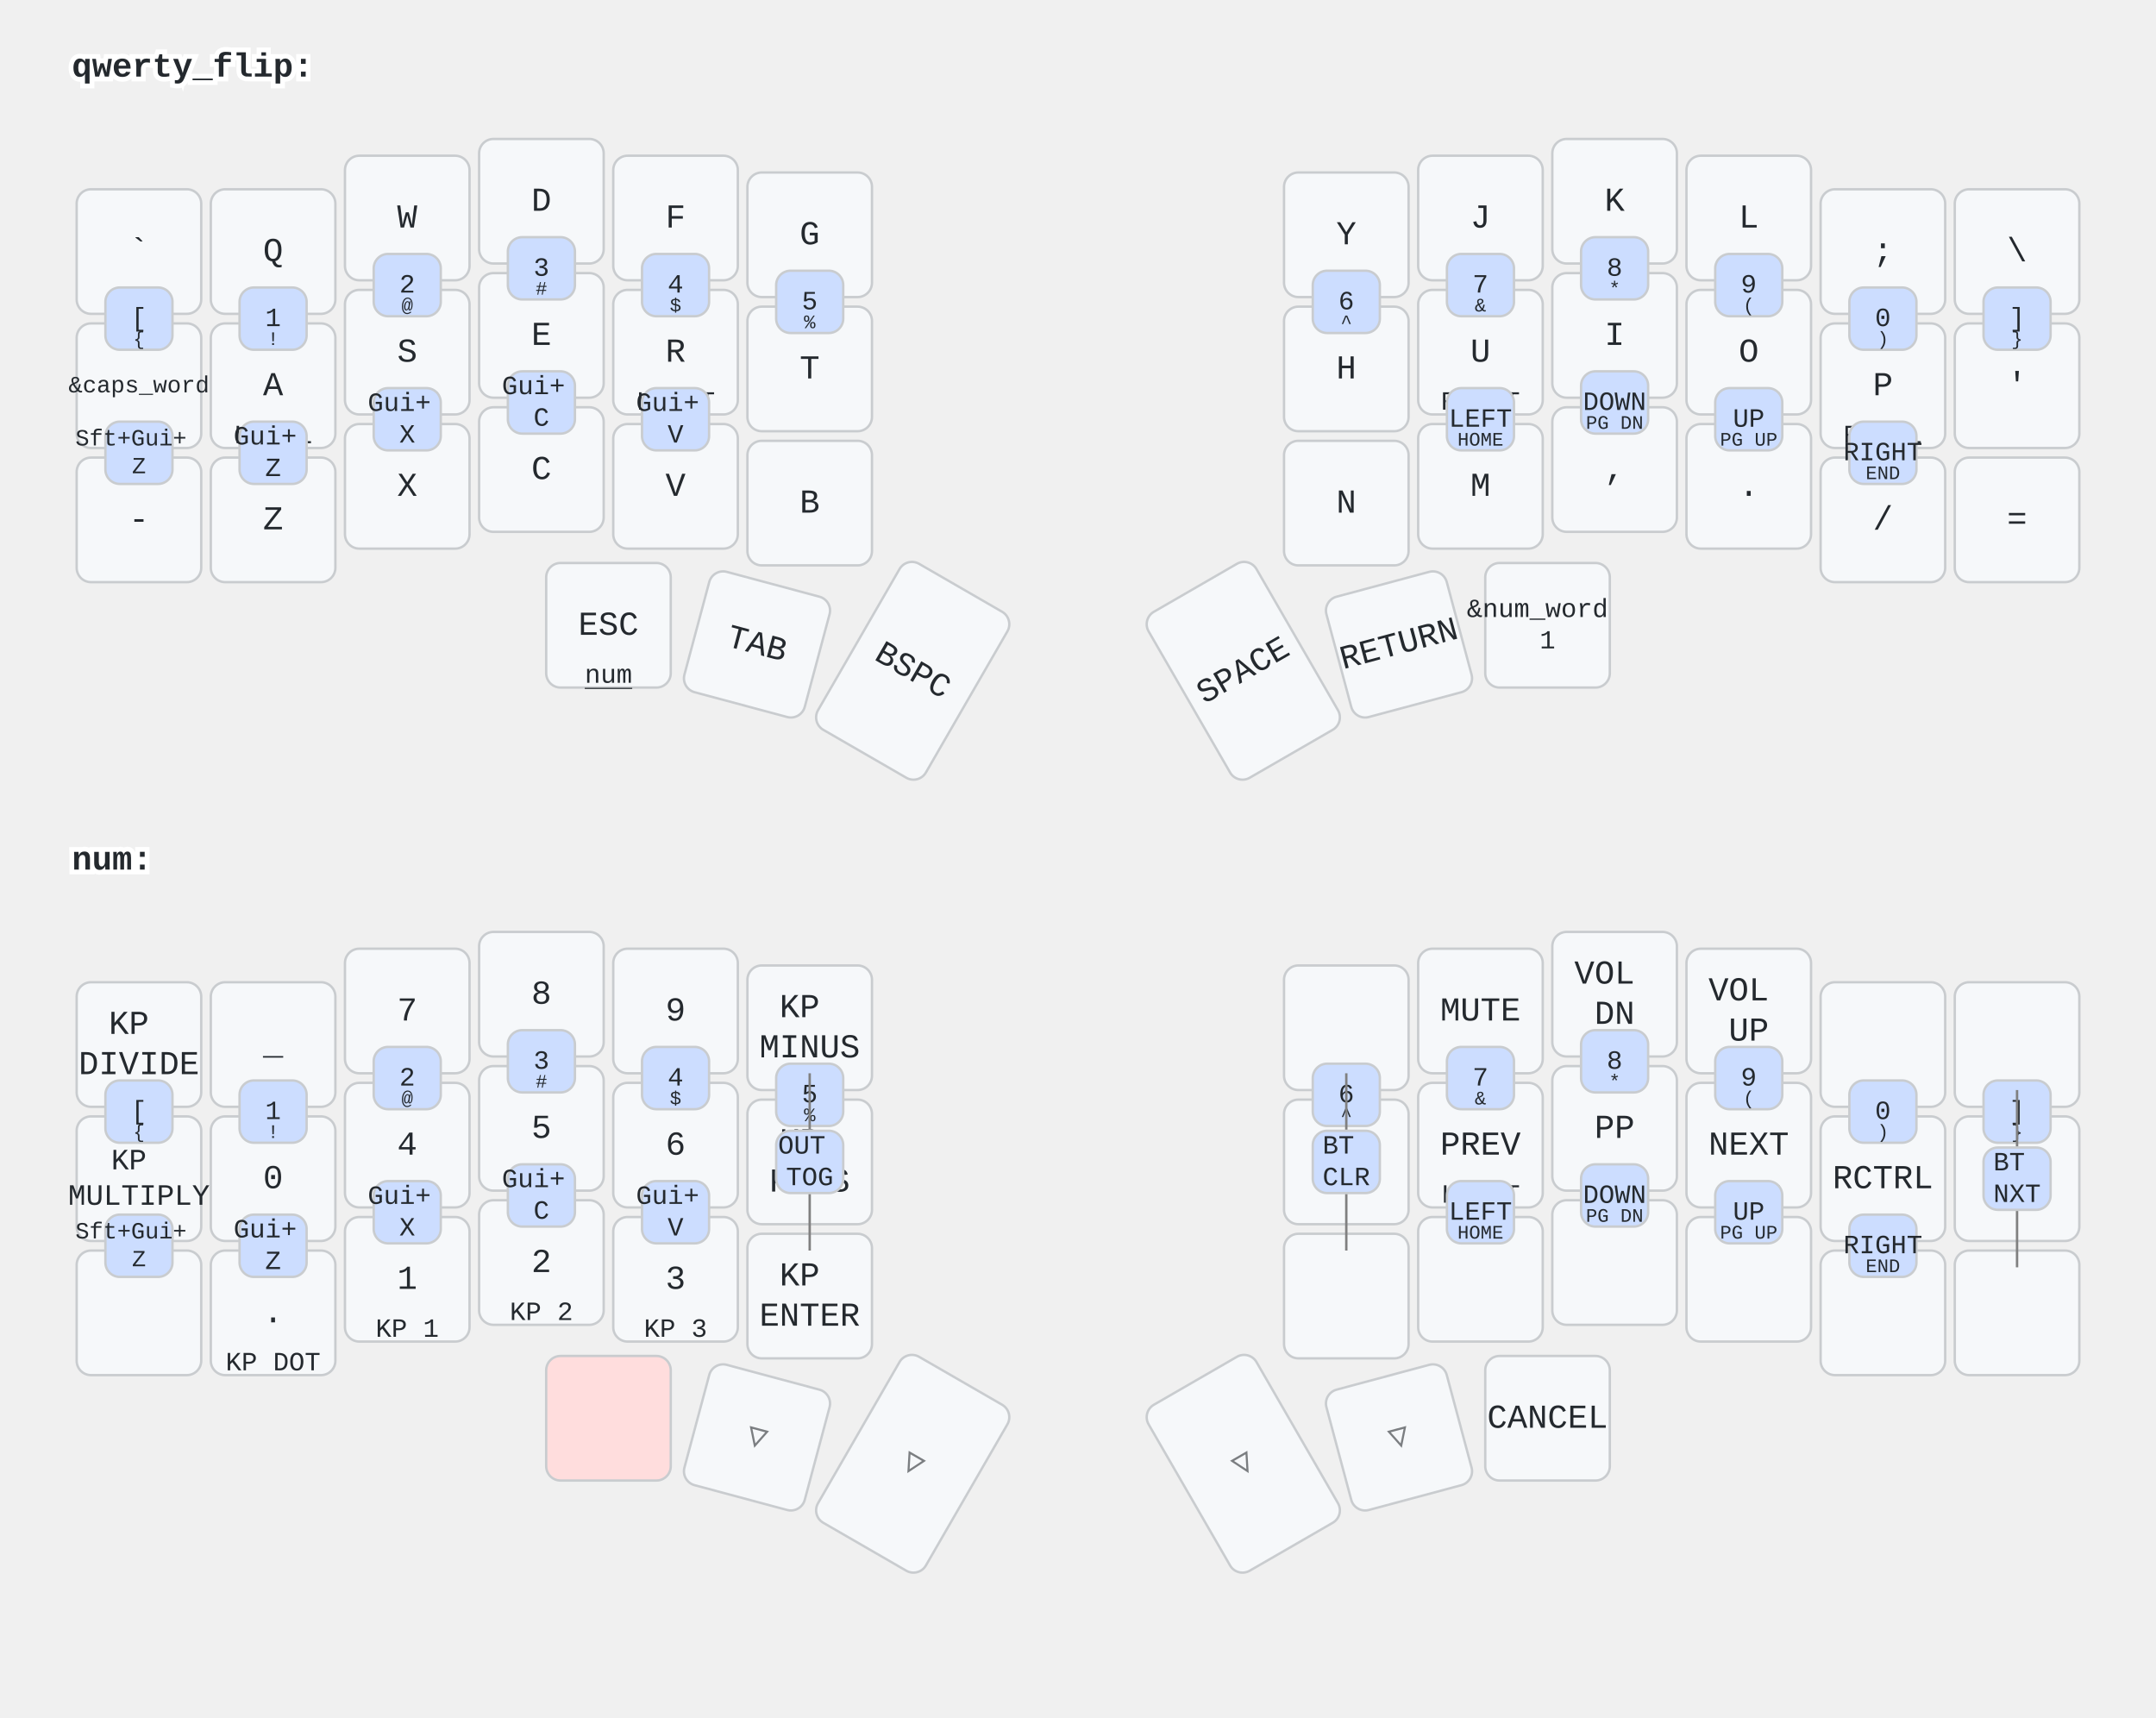
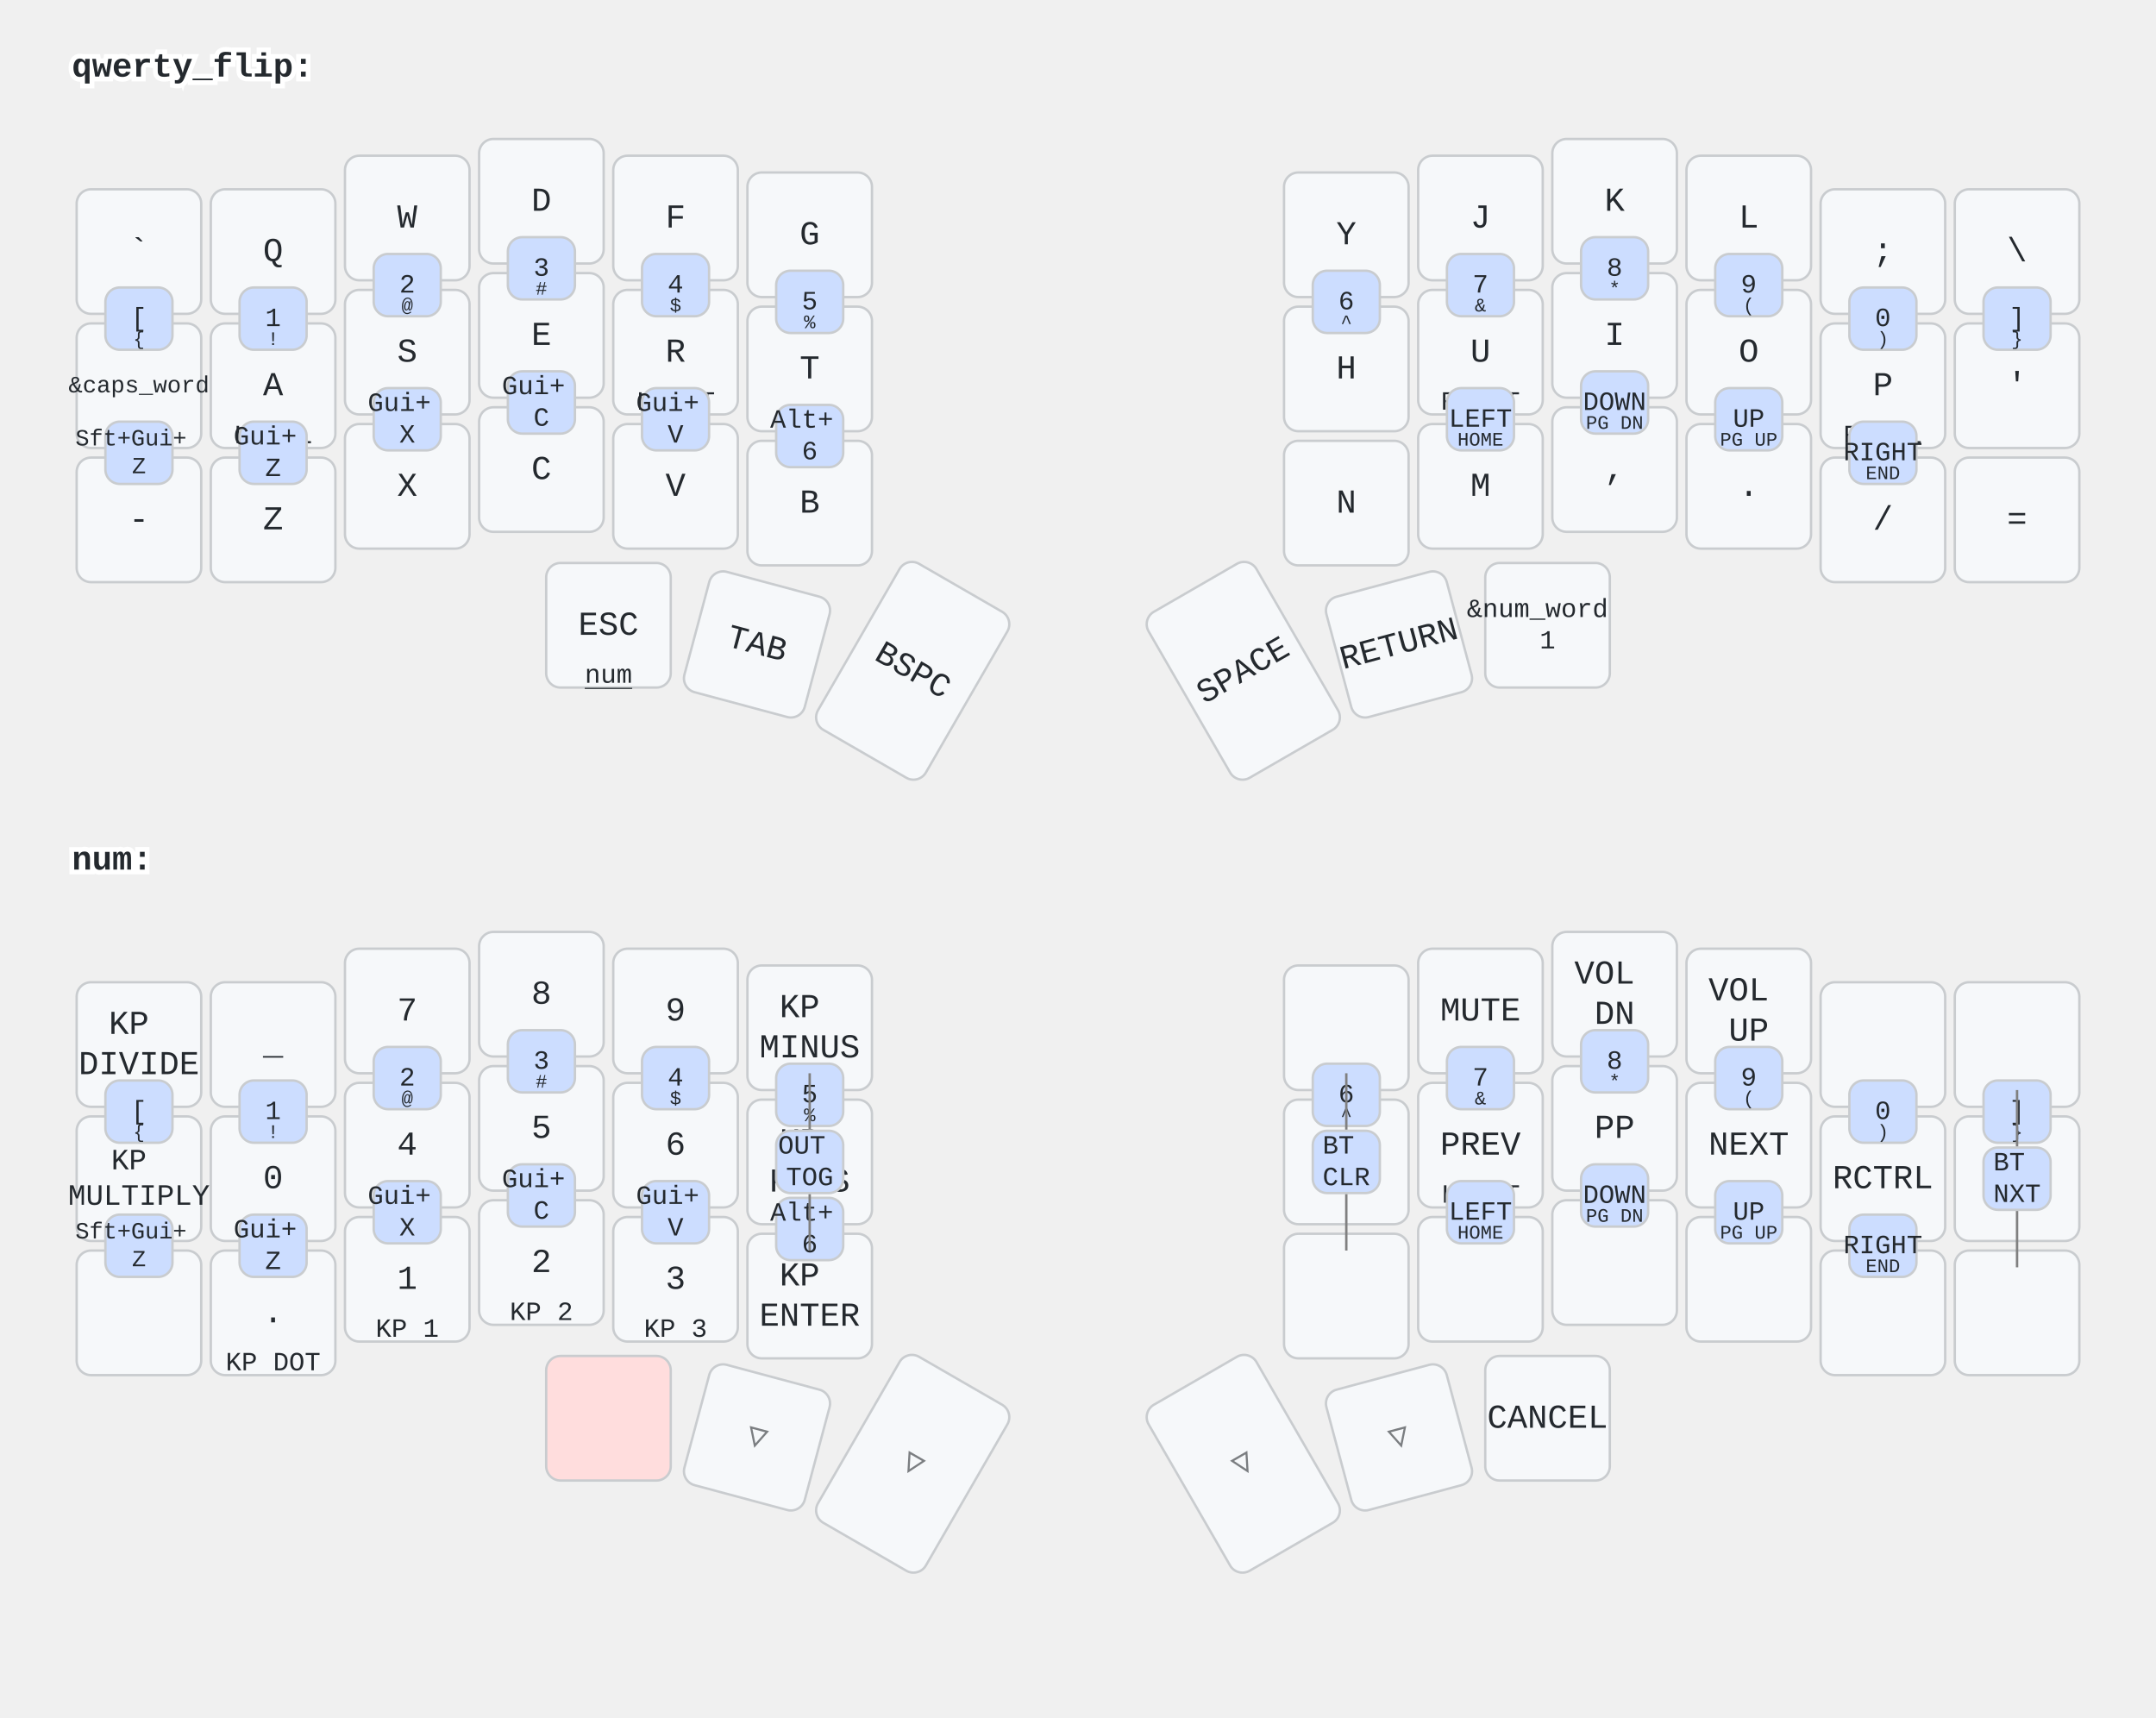
<svg xmlns="http://www.w3.org/2000/svg" width="900" height="717" viewBox="0 0 900 717" class="keymap">
  <style>/* inherit to force styles through use tags */
svg path {
    fill: inherit;
}

/* font and background color specifications */
svg.keymap {
    font-family: SFMono-Regular,Consolas,Liberation Mono,Menlo,monospace;
    font-size: 14px;
    font-kerning: normal;
    text-rendering: optimizeLegibility;
    fill: #24292e;
}

/* default key styling */
rect.key {
    fill: #f6f8fa;
}

rect.key, rect.combo {
    stroke: #c9cccf;
    stroke-width: 1;
}

/* default key side styling, only used is draw_key_sides is set */
rect.side {
    filter: brightness(90%);
}

/* color accent for combo boxes */
rect.combo, rect.combo-separate {
    fill: #cdf;
}

/* color accent for held keys */
rect.held, rect.combo.held {
    fill: #fdd;
}

/* color accent for ghost (optional) keys */
rect.ghost, rect.combo.ghost {
    stroke-dasharray: 4, 4;
    stroke-width: 2;
}

text {
    text-anchor: middle;
    dominant-baseline: middle;
}

/* styling for layer labels */
text.label {
    font-weight: bold;
    text-anchor: start;
    stroke: white;
    stroke-width: 4;
    paint-order: stroke;
}

/* styling for optional footer */
text.footer {
    text-anchor: end;
    dominant-baseline: auto;
    stroke: white;
    stroke-width: 4;
    paint-order: stroke;
}

/* styling for combo tap, and key hold/shifted label text */
text.combo, text.hold, text.shifted {
    font-size: 11px;
}

text.hold {
    text-anchor: middle;
    dominant-baseline: auto;
}

text.shifted {
    text-anchor: middle;
    dominant-baseline: hanging;
}

text.layer-activator {
    text-decoration: underline;
}

/* styling for hold/shifted label text in combo box */
text.combo.hold, text.combo.shifted {
    font-size: 8px;
}

/* lighter symbol for transparent keys */
text.trans {
    fill: #7b7e81;
}

/* styling for combo dendrons */
path.combo {
    stroke-width: 1;
    stroke: gray;
    fill: none;
}

/* Start Tabler Icons Cleanup */
/* cannot use height/width with glyphs */
.icon-tabler &gt; path {
    fill: inherit;
    stroke: inherit;
    stroke-width: 2;
}
/* hide tabler's default box */
.icon-tabler &gt; path[stroke="none"][fill="none"] {
    visibility: hidden;
}
/* End Tabler Icons Cleanup */
</style>
  <g transform="translate(30, 0)" class="layer-qwerty_flip">
    <text x="0" y="28" class="label" id="qwerty_flip">qwerty_flip:</text>
    <g transform="translate(0, 56)">
      <g transform="translate(28, 49)" class="key keypos-0">
        <rect rx="6" ry="6" x="-26" y="-26" width="52" height="52" class="key" />
        <text x="0" y="0" class="key tap">`</text>
        <text x="0" y="24" class="key hold">F1</text>
      </g>
      <g transform="translate(84, 49)" class="key keypos-1">
        <rect rx="6" ry="6" x="-26" y="-26" width="52" height="52" class="key" />
        <text x="0" y="0" class="key tap">Q</text>
        <text x="0" y="24" class="key hold">F2</text>
      </g>
      <g transform="translate(140, 35)" class="key keypos-2">
        <rect rx="6" ry="6" x="-26" y="-26" width="52" height="52" class="key" />
        <text x="0" y="0" class="key tap">W</text>
        <text x="0" y="24" class="key hold">F3</text>
      </g>
      <g transform="translate(196, 28)" class="key keypos-3">
        <rect rx="6" ry="6" x="-26" y="-26" width="52" height="52" class="key" />
        <text x="0" y="0" class="key tap">D</text>
        <text x="0" y="24" class="key hold">F4</text>
      </g>
      <g transform="translate(252, 35)" class="key keypos-4">
        <rect rx="6" ry="6" x="-26" y="-26" width="52" height="52" class="key" />
        <text x="0" y="0" class="key tap">F</text>
        <text x="0" y="24" class="key hold">F5</text>
      </g>
      <g transform="translate(308, 42)" class="key keypos-5">
        <rect rx="6" ry="6" x="-26" y="-26" width="52" height="52" class="key" />
        <text x="0" y="0" class="key tap">G</text>
        <text x="0" y="24" class="key hold">F6</text>
      </g>
      <g transform="translate(532, 42)" class="key keypos-6">
        <rect rx="6" ry="6" x="-26" y="-26" width="52" height="52" class="key" />
        <text x="0" y="0" class="key tap">Y</text>
        <text x="0" y="24" class="key hold">F7</text>
      </g>
      <g transform="translate(588, 35)" class="key keypos-7">
        <rect rx="6" ry="6" x="-26" y="-26" width="52" height="52" class="key" />
        <text x="0" y="0" class="key tap">J</text>
        <text x="0" y="24" class="key hold">F8</text>
      </g>
      <g transform="translate(644, 28)" class="key keypos-8">
        <rect rx="6" ry="6" x="-26" y="-26" width="52" height="52" class="key" />
        <text x="0" y="0" class="key tap">K</text>
        <text x="0" y="24" class="key hold">F9</text>
      </g>
      <g transform="translate(700, 35)" class="key keypos-9">
        <rect rx="6" ry="6" x="-26" y="-26" width="52" height="52" class="key" />
        <text x="0" y="0" class="key tap">L</text>
        <text x="0" y="24" class="key hold">F10</text>
      </g>
      <g transform="translate(756, 49)" class="key keypos-10">
        <rect rx="6" ry="6" x="-26" y="-26" width="52" height="52" class="key" />
        <text x="0" y="0" class="key tap">;</text>
        <text x="0" y="24" class="key hold">F11</text>
      </g>
      <g transform="translate(812, 49)" class="key keypos-11">
        <rect rx="6" ry="6" x="-26" y="-26" width="52" height="52" class="key" />
        <text x="0" y="0" class="key tap">\</text>
        <text x="0" y="24" class="key hold">F12</text>
      </g>
      <g transform="translate(28, 105)" class="key keypos-12">
        <rect rx="6" ry="6" x="-26" y="-26" width="52" height="52" class="key" />
        <text x="0" y="0" class="key tap">
          <tspan style="font-size: 70%">&amp;caps_word</tspan>
        </text>
      </g>
      <g transform="translate(84, 105)" class="key keypos-13">
        <rect rx="6" ry="6" x="-26" y="-26" width="52" height="52" class="key" />
        <text x="0" y="0" class="key tap">A</text>
        <text x="0" y="24" class="key hold">LCTRL</text>
      </g>
      <g transform="translate(140, 91)" class="key keypos-14">
        <rect rx="6" ry="6" x="-26" y="-26" width="52" height="52" class="key" />
        <text x="0" y="0" class="key tap">S</text>
        <text x="0" y="24" class="key hold">LALT</text>
      </g>
      <g transform="translate(196, 84)" class="key keypos-15">
        <rect rx="6" ry="6" x="-26" y="-26" width="52" height="52" class="key" />
        <text x="0" y="0" class="key tap">E</text>
        <text x="0" y="24" class="key hold">LGUI</text>
      </g>
      <g transform="translate(252, 91)" class="key keypos-16">
        <rect rx="6" ry="6" x="-26" y="-26" width="52" height="52" class="key" />
        <text x="0" y="0" class="key tap">R</text>
        <text x="0" y="24" class="key hold">LSHFT</text>
      </g>
      <g transform="translate(308, 98)" class="key keypos-17">
        <rect rx="6" ry="6" x="-26" y="-26" width="52" height="52" class="key" />
        <text x="0" y="0" class="key tap">T</text>
      </g>
      <g transform="translate(532, 98)" class="key keypos-18">
        <rect rx="6" ry="6" x="-26" y="-26" width="52" height="52" class="key" />
        <text x="0" y="0" class="key tap">H</text>
      </g>
      <g transform="translate(588, 91)" class="key keypos-19">
        <rect rx="6" ry="6" x="-26" y="-26" width="52" height="52" class="key" />
        <text x="0" y="0" class="key tap">U</text>
        <text x="0" y="24" class="key hold">RSHFT</text>
      </g>
      <g transform="translate(644, 84)" class="key keypos-20">
        <rect rx="6" ry="6" x="-26" y="-26" width="52" height="52" class="key" />
        <text x="0" y="0" class="key tap">I</text>
        <text x="0" y="24" class="key hold">RGUI</text>
      </g>
      <g transform="translate(700, 91)" class="key keypos-21">
        <rect rx="6" ry="6" x="-26" y="-26" width="52" height="52" class="key" />
        <text x="0" y="0" class="key tap">O</text>
        <text x="0" y="24" class="key hold">RALT</text>
      </g>
      <g transform="translate(756, 105)" class="key keypos-22">
        <rect rx="6" ry="6" x="-26" y="-26" width="52" height="52" class="key" />
        <text x="0" y="0" class="key tap">P</text>
        <text x="0" y="24" class="key hold">RCTRL</text>
      </g>
      <g transform="translate(812, 105)" class="key keypos-23">
        <rect rx="6" ry="6" x="-26" y="-26" width="52" height="52" class="key" />
        <text x="0" y="0" class="key tap">'</text>
      </g>
      <g transform="translate(28, 161)" class="key keypos-24">
        <rect rx="6" ry="6" x="-26" y="-26" width="52" height="52" class="key" />
        <text x="0" y="0" class="key tap">-</text>
      </g>
      <g transform="translate(84, 161)" class="key keypos-25">
        <rect rx="6" ry="6" x="-26" y="-26" width="52" height="52" class="key" />
        <text x="0" y="0" class="key tap">Z</text>
      </g>
      <g transform="translate(140, 147)" class="key keypos-26">
        <rect rx="6" ry="6" x="-26" y="-26" width="52" height="52" class="key" />
        <text x="0" y="0" class="key tap">X</text>
      </g>
      <g transform="translate(196, 140)" class="key keypos-27">
        <rect rx="6" ry="6" x="-26" y="-26" width="52" height="52" class="key" />
        <text x="0" y="0" class="key tap">C</text>
      </g>
      <g transform="translate(252, 147)" class="key keypos-28">
        <rect rx="6" ry="6" x="-26" y="-26" width="52" height="52" class="key" />
        <text x="0" y="0" class="key tap">V</text>
      </g>
      <g transform="translate(308, 154)" class="key keypos-29">
        <rect rx="6" ry="6" x="-26" y="-26" width="52" height="52" class="key" />
        <text x="0" y="0" class="key tap">B</text>
      </g>
      <g transform="translate(532, 154)" class="key keypos-30">
        <rect rx="6" ry="6" x="-26" y="-26" width="52" height="52" class="key" />
        <text x="0" y="0" class="key tap">N</text>
      </g>
      <g transform="translate(588, 147)" class="key keypos-31">
        <rect rx="6" ry="6" x="-26" y="-26" width="52" height="52" class="key" />
        <text x="0" y="0" class="key tap">M</text>
      </g>
      <g transform="translate(644, 140)" class="key keypos-32">
        <rect rx="6" ry="6" x="-26" y="-26" width="52" height="52" class="key" />
        <text x="0" y="0" class="key tap">,</text>
      </g>
      <g transform="translate(700, 147)" class="key keypos-33">
        <rect rx="6" ry="6" x="-26" y="-26" width="52" height="52" class="key" />
        <text x="0" y="0" class="key tap">.</text>
      </g>
      <g transform="translate(756, 161)" class="key keypos-34">
        <rect rx="6" ry="6" x="-26" y="-26" width="52" height="52" class="key" />
        <text x="0" y="0" class="key tap">/</text>
      </g>
      <g transform="translate(812, 161)" class="key keypos-35">
        <rect rx="6" ry="6" x="-26" y="-26" width="52" height="52" class="key" />
        <text x="0" y="0" class="key tap">=</text>
      </g>
      <g transform="translate(224, 205)" class="key keypos-36">
        <rect rx="6" ry="6" x="-26" y="-26" width="52" height="52" class="key" />
        <text x="0" y="0" class="key tap">ESC</text>
        <a href="#num">
          <text x="0" y="24" class="key hold layer-activator">num</text>
        </a>
      </g>
      <g transform="translate(286, 213) rotate(15.0)" class="key keypos-37">
        <rect rx="6" ry="6" x="-26" y="-26" width="52" height="52" class="key" />
        <text x="0" y="0" class="key tap">TAB</text>
      </g>
      <g transform="translate(351, 224) rotate(30.0)" class="key keypos-38">
        <rect rx="6" ry="6" x="-26" y="-40" width="52" height="80" class="key" />
        <text x="0" y="0" class="key tap">BSPC</text>
      </g>
      <g transform="translate(489, 224) rotate(-30.0)" class="key keypos-39">
        <rect rx="6" ry="6" x="-26" y="-40" width="52" height="80" class="key" />
        <text x="0" y="0" class="key tap">SPACE</text>
      </g>
      <g transform="translate(554, 213) rotate(-15.0)" class="key keypos-40">
        <rect rx="6" ry="6" x="-26" y="-26" width="52" height="52" class="key" />
        <text x="0" y="0" class="key tap">RETURN</text>
      </g>
      <g transform="translate(616, 205)" class="key keypos-41">
        <rect rx="6" ry="6" x="-26" y="-26" width="52" height="52" class="key" />
        <text x="0" y="0" class="key tap">
          <tspan x="0" dy="-0.6em" style="font-size: 78%">&amp;num_word</tspan>
          <tspan x="0" dy="1.2em" style="font-size: 78%">1</tspan>
        </text>
      </g>
      <g class="combo combopos-0">
        <rect rx="6" ry="6" x="14" y="64" width="28" height="26" class="combo" />
        <text x="28" y="77" class="combo tap">[</text>
        <text x="28" y="88" class="combo hold">{</text>
      </g>
      <g class="combo combopos-1">
        <rect rx="6" ry="6" x="798" y="64" width="28" height="26" class="combo" />
        <text x="812" y="77" class="combo tap">]</text>
        <text x="812" y="88" class="combo hold">}</text>
      </g>
      <g class="combo combopos-2">
        <rect rx="6" ry="6" x="70" y="64" width="28" height="26" class="combo" />
        <text x="84" y="77" class="combo tap">1</text>
        <text x="84" y="88" class="combo hold">!</text>
      </g>
      <g class="combo combopos-3">
        <rect rx="6" ry="6" x="126" y="50" width="28" height="26" class="combo" />
        <text x="140" y="63" class="combo tap">2</text>
        <text x="140" y="74" class="combo hold">@</text>
      </g>
      <g class="combo combopos-4">
        <rect rx="6" ry="6" x="182" y="43" width="28" height="26" class="combo" />
        <text x="196" y="56" class="combo tap">3</text>
        <text x="196" y="67" class="combo hold">#</text>
      </g>
      <g class="combo combopos-5">
        <rect rx="6" ry="6" x="238" y="50" width="28" height="26" class="combo" />
        <text x="252" y="63" class="combo tap">4</text>
        <text x="252" y="74" class="combo hold">$</text>
      </g>
      <g class="combo combopos-6">
        <rect rx="6" ry="6" x="294" y="57" width="28" height="26" class="combo" />
        <text x="308" y="70" class="combo tap">5</text>
        <text x="308" y="81" class="combo hold">%</text>
      </g>
      <g class="combo combopos-7">
        <rect rx="6" ry="6" x="518" y="57" width="28" height="26" class="combo" />
        <text x="532" y="70" class="combo tap">6</text>
        <text x="532" y="81" class="combo hold">^</text>
      </g>
      <g class="combo combopos-8">
        <rect rx="6" ry="6" x="574" y="50" width="28" height="26" class="combo" />
        <text x="588" y="63" class="combo tap">7</text>
        <text x="588" y="74" class="combo hold">&amp;</text>
      </g>
      <g class="combo combopos-9">
        <rect rx="6" ry="6" x="630" y="43" width="28" height="26" class="combo" />
        <text x="644" y="56" class="combo tap">8</text>
        <text x="644" y="67" class="combo hold">*</text>
      </g>
      <g class="combo combopos-10">
        <rect rx="6" ry="6" x="686" y="50" width="28" height="26" class="combo" />
        <text x="700" y="63" class="combo tap">9</text>
        <text x="700" y="74" class="combo hold">(</text>
      </g>
      <g class="combo combopos-11">
        <rect rx="6" ry="6" x="742" y="64" width="28" height="26" class="combo" />
        <text x="756" y="77" class="combo tap">0</text>
        <text x="756" y="88" class="combo hold">)</text>
      </g>
      <g class="combo combopos-12">
+         <rect rx="6" ry="6" x="294" y="113" width="28" height="26" class="combo" />
+         <text x="308" y="126" class="combo tap">
+           <tspan x="308" dy="-0.6em">Alt+</tspan>
+           <tspan x="308" dy="1.2em">6</tspan>
+         </text>
+       </g>
+       <g class="combo combopos-13">
        <rect rx="6" ry="6" x="14" y="120" width="28" height="26" class="combo" />
        <text x="28" y="133" class="combo tap">
          <tspan x="28" dy="-0.6em" style="font-size: 88%">Sft+Gui+</tspan>
          <tspan x="28" dy="1.2em" style="font-size: 88%">Z</tspan>
        </text>
      </g>
-       <g class="combo combopos-13">
+       <g class="combo combopos-14">
        <rect rx="6" ry="6" x="70" y="120" width="28" height="26" class="combo" />
        <text x="84" y="133" class="combo tap">
          <tspan x="84" dy="-0.6em">Gui+</tspan>
          <tspan x="84" dy="1.2em">Z</tspan>
        </text>
      </g>
-       <g class="combo combopos-14">
+       <g class="combo combopos-15">
        <rect rx="6" ry="6" x="126" y="106" width="28" height="26" class="combo" />
        <text x="140" y="119" class="combo tap">
          <tspan x="140" dy="-0.6em">Gui+</tspan>
          <tspan x="140" dy="1.2em">X</tspan>
        </text>
      </g>
-       <g class="combo combopos-15">
+       <g class="combo combopos-16">
        <rect rx="6" ry="6" x="182" y="99" width="28" height="26" class="combo" />
        <text x="196" y="112" class="combo tap">
          <tspan x="196" dy="-0.6em">Gui+</tspan>
          <tspan x="196" dy="1.2em">C</tspan>
        </text>
      </g>
-       <g class="combo combopos-16">
+       <g class="combo combopos-17">
        <rect rx="6" ry="6" x="238" y="106" width="28" height="26" class="combo" />
        <text x="252" y="119" class="combo tap">
          <tspan x="252" dy="-0.6em">Gui+</tspan>
          <tspan x="252" dy="1.2em">V</tspan>
        </text>
      </g>
-       <g class="combo combopos-17">
+       <g class="combo combopos-18">
        <rect rx="6" ry="6" x="574" y="106" width="28" height="26" class="combo" />
        <text x="588" y="119" class="combo tap">LEFT</text>
        <text x="588" y="130" class="combo hold">HOME</text>
      </g>
-       <g class="combo combopos-18">
+       <g class="combo combopos-19">
        <rect rx="6" ry="6" x="630" y="99" width="28" height="26" class="combo" />
        <text x="644" y="112" class="combo tap">DOWN</text>
        <text x="644" y="123" class="combo hold">PG DN</text>
      </g>
-       <g class="combo combopos-19">
+       <g class="combo combopos-20">
        <rect rx="6" ry="6" x="686" y="106" width="28" height="26" class="combo" />
        <text x="700" y="119" class="combo tap">UP</text>
        <text x="700" y="130" class="combo hold">PG UP</text>
      </g>
-       <g class="combo combopos-20">
+       <g class="combo combopos-21">
        <rect rx="6" ry="6" x="742" y="120" width="28" height="26" class="combo" />
        <text x="756" y="133" class="combo tap">RIGHT</text>
        <text x="756" y="144" class="combo hold">END</text>
      </g>
    </g>
  </g>
  <g transform="translate(30, 331)" class="layer-num">
    <text x="0" y="28" class="label" id="num">num:</text>
    <g transform="translate(0, 56)">
      <g transform="translate(28, 49)" class="key keypos-0">
        <rect rx="6" ry="6" x="-26" y="-26" width="52" height="52" class="key" />
        <text x="0" y="0" class="key tap">
          <tspan x="0" dy="-0.6em">KP</tspan>
          <tspan x="0" dy="1.2em">DIVIDE</tspan>
        </text>
      </g>
      <g transform="translate(84, 49)" class="key keypos-1">
        <rect rx="6" ry="6" x="-26" y="-26" width="52" height="52" class="key" />
        <text x="0" y="0" class="key tap">_</text>
      </g>
      <g transform="translate(140, 35)" class="key keypos-2">
        <rect rx="6" ry="6" x="-26" y="-26" width="52" height="52" class="key" />
        <text x="0" y="0" class="key tap">7</text>
        <text x="0" y="24" class="key hold">KP 7</text>
      </g>
      <g transform="translate(196, 28)" class="key keypos-3">
        <rect rx="6" ry="6" x="-26" y="-26" width="52" height="52" class="key" />
        <text x="0" y="0" class="key tap">8</text>
        <text x="0" y="24" class="key hold">KP 8</text>
      </g>
      <g transform="translate(252, 35)" class="key keypos-4">
        <rect rx="6" ry="6" x="-26" y="-26" width="52" height="52" class="key" />
        <text x="0" y="0" class="key tap">9</text>
        <text x="0" y="24" class="key hold">KP 9</text>
      </g>
      <g transform="translate(308, 42)" class="key keypos-5">
        <rect rx="6" ry="6" x="-26" y="-26" width="52" height="52" class="key" />
        <text x="0" y="0" class="key tap">
          <tspan x="0" dy="-0.6em">KP</tspan>
          <tspan x="0" dy="1.2em">MINUS</tspan>
        </text>
      </g>
      <g transform="translate(532, 42)" class="key keypos-6">
        <rect rx="6" ry="6" x="-26" y="-26" width="52" height="52" class="key" />
      </g>
      <g transform="translate(588, 35)" class="key keypos-7">
        <rect rx="6" ry="6" x="-26" y="-26" width="52" height="52" class="key" />
        <text x="0" y="0" class="key tap">MUTE</text>
      </g>
      <g transform="translate(644, 28)" class="key keypos-8">
        <rect rx="6" ry="6" x="-26" y="-26" width="52" height="52" class="key" />
        <text x="0" y="0" class="key tap">
          <tspan x="0" dy="-0.6em">VOL</tspan>
          <tspan x="0" dy="1.2em">DN</tspan>
        </text>
      </g>
      <g transform="translate(700, 35)" class="key keypos-9">
        <rect rx="6" ry="6" x="-26" y="-26" width="52" height="52" class="key" />
        <text x="0" y="0" class="key tap">
          <tspan x="0" dy="-0.6em">VOL</tspan>
          <tspan x="0" dy="1.2em">UP</tspan>
        </text>
      </g>
      <g transform="translate(756, 49)" class="key keypos-10">
        <rect rx="6" ry="6" x="-26" y="-26" width="52" height="52" class="key" />
      </g>
      <g transform="translate(812, 49)" class="key keypos-11">
        <rect rx="6" ry="6" x="-26" y="-26" width="52" height="52" class="key" />
      </g>
      <g transform="translate(28, 105)" class="key keypos-12">
        <rect rx="6" ry="6" x="-26" y="-26" width="52" height="52" class="key" />
        <text x="0" y="0" class="key tap">
          <tspan x="0" dy="-0.6em" style="font-size: 88%">KP</tspan>
          <tspan x="0" dy="1.2em" style="font-size: 88%">MULTIPLY</tspan>
        </text>
      </g>
      <g transform="translate(84, 105)" class="key keypos-13">
        <rect rx="6" ry="6" x="-26" y="-26" width="52" height="52" class="key" />
        <text x="0" y="0" class="key tap">0</text>
        <text x="0" y="24" class="key hold">KP 0</text>
      </g>
      <g transform="translate(140, 91)" class="key keypos-14">
        <rect rx="6" ry="6" x="-26" y="-26" width="52" height="52" class="key" />
        <text x="0" y="0" class="key tap">4</text>
        <text x="0" y="24" class="key hold">KP 4</text>
      </g>
      <g transform="translate(196, 84)" class="key keypos-15">
        <rect rx="6" ry="6" x="-26" y="-26" width="52" height="52" class="key" />
        <text x="0" y="0" class="key tap">5</text>
        <text x="0" y="24" class="key hold">KP 5</text>
      </g>
      <g transform="translate(252, 91)" class="key keypos-16">
        <rect rx="6" ry="6" x="-26" y="-26" width="52" height="52" class="key" />
        <text x="0" y="0" class="key tap">6</text>
        <text x="0" y="24" class="key hold">KP 6</text>
      </g>
      <g transform="translate(308, 98)" class="key keypos-17">
        <rect rx="6" ry="6" x="-26" y="-26" width="52" height="52" class="key" />
        <text x="0" y="0" class="key tap">
          <tspan x="0" dy="-0.6em">KP</tspan>
          <tspan x="0" dy="1.2em">PLUS</tspan>
        </text>
      </g>
      <g transform="translate(532, 98)" class="key keypos-18">
        <rect rx="6" ry="6" x="-26" y="-26" width="52" height="52" class="key" />
      </g>
      <g transform="translate(588, 91)" class="key keypos-19">
        <rect rx="6" ry="6" x="-26" y="-26" width="52" height="52" class="key" />
        <text x="0" y="0" class="key tap">PREV</text>
        <text x="0" y="24" class="key hold">LSHFT</text>
      </g>
      <g transform="translate(644, 84)" class="key keypos-20">
        <rect rx="6" ry="6" x="-26" y="-26" width="52" height="52" class="key" />
        <text x="0" y="0" class="key tap">PP</text>
        <text x="0" y="24" class="key hold">RGUI</text>
      </g>
      <g transform="translate(700, 91)" class="key keypos-21">
        <rect rx="6" ry="6" x="-26" y="-26" width="52" height="52" class="key" />
        <text x="0" y="0" class="key tap">NEXT</text>
        <text x="0" y="24" class="key hold">RALT</text>
      </g>
      <g transform="translate(756, 105)" class="key keypos-22">
        <rect rx="6" ry="6" x="-26" y="-26" width="52" height="52" class="key" />
        <text x="0" y="0" class="key tap">RCTRL</text>
      </g>
      <g transform="translate(812, 105)" class="key keypos-23">
        <rect rx="6" ry="6" x="-26" y="-26" width="52" height="52" class="key" />
      </g>
      <g transform="translate(28, 161)" class="key keypos-24">
        <rect rx="6" ry="6" x="-26" y="-26" width="52" height="52" class="key" />
      </g>
      <g transform="translate(84, 161)" class="key keypos-25">
        <rect rx="6" ry="6" x="-26" y="-26" width="52" height="52" class="key" />
        <text x="0" y="0" class="key tap">.</text>
        <text x="0" y="24" class="key hold">KP DOT</text>
      </g>
      <g transform="translate(140, 147)" class="key keypos-26">
        <rect rx="6" ry="6" x="-26" y="-26" width="52" height="52" class="key" />
        <text x="0" y="0" class="key tap">1</text>
        <text x="0" y="24" class="key hold">KP 1</text>
      </g>
      <g transform="translate(196, 140)" class="key keypos-27">
        <rect rx="6" ry="6" x="-26" y="-26" width="52" height="52" class="key" />
        <text x="0" y="0" class="key tap">2</text>
        <text x="0" y="24" class="key hold">KP 2</text>
      </g>
      <g transform="translate(252, 147)" class="key keypos-28">
        <rect rx="6" ry="6" x="-26" y="-26" width="52" height="52" class="key" />
        <text x="0" y="0" class="key tap">3</text>
        <text x="0" y="24" class="key hold">KP 3</text>
      </g>
      <g transform="translate(308, 154)" class="key keypos-29">
        <rect rx="6" ry="6" x="-26" y="-26" width="52" height="52" class="key" />
        <text x="0" y="0" class="key tap">
          <tspan x="0" dy="-0.6em">KP</tspan>
          <tspan x="0" dy="1.2em">ENTER</tspan>
        </text>
      </g>
      <g transform="translate(532, 154)" class="key keypos-30">
        <rect rx="6" ry="6" x="-26" y="-26" width="52" height="52" class="key" />
      </g>
      <g transform="translate(588, 147)" class="key keypos-31">
        <rect rx="6" ry="6" x="-26" y="-26" width="52" height="52" class="key" />
      </g>
      <g transform="translate(644, 140)" class="key keypos-32">
        <rect rx="6" ry="6" x="-26" y="-26" width="52" height="52" class="key" />
      </g>
      <g transform="translate(700, 147)" class="key keypos-33">
        <rect rx="6" ry="6" x="-26" y="-26" width="52" height="52" class="key" />
      </g>
      <g transform="translate(756, 161)" class="key keypos-34">
        <rect rx="6" ry="6" x="-26" y="-26" width="52" height="52" class="key" />
      </g>
      <g transform="translate(812, 161)" class="key keypos-35">
        <rect rx="6" ry="6" x="-26" y="-26" width="52" height="52" class="key" />
      </g>
      <g transform="translate(224, 205)" class="key held keypos-36">
        <rect rx="6" ry="6" x="-26" y="-26" width="52" height="52" class="key held" />
      </g>
      <g transform="translate(286, 213) rotate(15.0)" class="key trans keypos-37">
        <rect rx="6" ry="6" x="-26" y="-26" width="52" height="52" class="key trans" />
        <text x="0" y="0" class="key trans tap">▽</text>
      </g>
      <g transform="translate(351, 224) rotate(30.0)" class="key trans keypos-38">
        <rect rx="6" ry="6" x="-26" y="-40" width="52" height="80" class="key trans" />
        <text x="0" y="0" class="key trans tap">▽</text>
      </g>
      <g transform="translate(489, 224) rotate(-30.0)" class="key trans keypos-39">
        <rect rx="6" ry="6" x="-26" y="-40" width="52" height="80" class="key trans" />
        <text x="0" y="0" class="key trans tap">▽</text>
      </g>
      <g transform="translate(554, 213) rotate(-15.0)" class="key trans keypos-40">
        <rect rx="6" ry="6" x="-26" y="-26" width="52" height="52" class="key trans" />
        <text x="0" y="0" class="key trans tap">▽</text>
      </g>
      <g transform="translate(616, 205)" class="key keypos-41">
        <rect rx="6" ry="6" x="-26" y="-26" width="52" height="52" class="key" />
        <text x="0" y="0" class="key tap">CANCEL</text>
      </g>
      <g class="combo combopos-0">
        <rect rx="6" ry="6" x="14" y="64" width="28" height="26" class="combo" />
        <text x="28" y="77" class="combo tap">[</text>
        <text x="28" y="88" class="combo hold">{</text>
      </g>
      <g class="combo combopos-1">
        <rect rx="6" ry="6" x="798" y="64" width="28" height="26" class="combo" />
        <text x="812" y="77" class="combo tap">]</text>
        <text x="812" y="88" class="combo hold">}</text>
      </g>
      <g class="combo combopos-2">
        <rect rx="6" ry="6" x="70" y="64" width="28" height="26" class="combo" />
        <text x="84" y="77" class="combo tap">1</text>
        <text x="84" y="88" class="combo hold">!</text>
      </g>
      <g class="combo combopos-3">
        <rect rx="6" ry="6" x="126" y="50" width="28" height="26" class="combo" />
        <text x="140" y="63" class="combo tap">2</text>
        <text x="140" y="74" class="combo hold">@</text>
      </g>
      <g class="combo combopos-4">
        <rect rx="6" ry="6" x="182" y="43" width="28" height="26" class="combo" />
        <text x="196" y="56" class="combo tap">3</text>
        <text x="196" y="67" class="combo hold">#</text>
      </g>
      <g class="combo combopos-5">
        <rect rx="6" ry="6" x="238" y="50" width="28" height="26" class="combo" />
        <text x="252" y="63" class="combo tap">4</text>
        <text x="252" y="74" class="combo hold">$</text>
      </g>
      <g class="combo combopos-6">
        <rect rx="6" ry="6" x="294" y="57" width="28" height="26" class="combo" />
        <text x="308" y="70" class="combo tap">5</text>
        <text x="308" y="81" class="combo hold">%</text>
      </g>
      <g class="combo combopos-7">
        <rect rx="6" ry="6" x="518" y="57" width="28" height="26" class="combo" />
        <text x="532" y="70" class="combo tap">6</text>
        <text x="532" y="81" class="combo hold">^</text>
      </g>
      <g class="combo combopos-8">
        <rect rx="6" ry="6" x="574" y="50" width="28" height="26" class="combo" />
        <text x="588" y="63" class="combo tap">7</text>
        <text x="588" y="74" class="combo hold">&amp;</text>
      </g>
      <g class="combo combopos-9">
        <rect rx="6" ry="6" x="630" y="43" width="28" height="26" class="combo" />
        <text x="644" y="56" class="combo tap">8</text>
        <text x="644" y="67" class="combo hold">*</text>
      </g>
      <g class="combo combopos-10">
        <rect rx="6" ry="6" x="686" y="50" width="28" height="26" class="combo" />
        <text x="700" y="63" class="combo tap">9</text>
        <text x="700" y="74" class="combo hold">(</text>
      </g>
      <g class="combo combopos-11">
        <rect rx="6" ry="6" x="742" y="64" width="28" height="26" class="combo" />
        <text x="756" y="77" class="combo tap">0</text>
        <text x="756" y="88" class="combo hold">)</text>
      </g>
      <g class="combo combopos-12">
+         <rect rx="6" ry="6" x="294" y="113" width="28" height="26" class="combo" />
+         <text x="308" y="126" class="combo tap">
+           <tspan x="308" dy="-0.6em">Alt+</tspan>
+           <tspan x="308" dy="1.2em">6</tspan>
+         </text>
+       </g>
+       <g class="combo combopos-13">
        <rect rx="6" ry="6" x="14" y="120" width="28" height="26" class="combo" />
        <text x="28" y="133" class="combo tap">
          <tspan x="28" dy="-0.6em" style="font-size: 88%">Sft+Gui+</tspan>
          <tspan x="28" dy="1.2em" style="font-size: 88%">Z</tspan>
        </text>
      </g>
-       <g class="combo combopos-13">
+       <g class="combo combopos-14">
        <rect rx="6" ry="6" x="70" y="120" width="28" height="26" class="combo" />
        <text x="84" y="133" class="combo tap">
          <tspan x="84" dy="-0.6em">Gui+</tspan>
          <tspan x="84" dy="1.2em">Z</tspan>
        </text>
      </g>
-       <g class="combo combopos-14">
+       <g class="combo combopos-15">
        <rect rx="6" ry="6" x="126" y="106" width="28" height="26" class="combo" />
        <text x="140" y="119" class="combo tap">
          <tspan x="140" dy="-0.6em">Gui+</tspan>
          <tspan x="140" dy="1.2em">X</tspan>
        </text>
      </g>
-       <g class="combo combopos-15">
+       <g class="combo combopos-16">
        <rect rx="6" ry="6" x="182" y="99" width="28" height="26" class="combo" />
        <text x="196" y="112" class="combo tap">
          <tspan x="196" dy="-0.6em">Gui+</tspan>
          <tspan x="196" dy="1.2em">C</tspan>
        </text>
      </g>
-       <g class="combo combopos-16">
+       <g class="combo combopos-17">
        <rect rx="6" ry="6" x="238" y="106" width="28" height="26" class="combo" />
        <text x="252" y="119" class="combo tap">
          <tspan x="252" dy="-0.6em">Gui+</tspan>
          <tspan x="252" dy="1.2em">V</tspan>
        </text>
      </g>
-       <g class="combo combopos-17">
+       <g class="combo combopos-18">
        <rect rx="6" ry="6" x="574" y="106" width="28" height="26" class="combo" />
        <text x="588" y="119" class="combo tap">LEFT</text>
        <text x="588" y="130" class="combo hold">HOME</text>
      </g>
-       <g class="combo combopos-18">
+       <g class="combo combopos-19">
        <rect rx="6" ry="6" x="630" y="99" width="28" height="26" class="combo" />
        <text x="644" y="112" class="combo tap">DOWN</text>
        <text x="644" y="123" class="combo hold">PG DN</text>
      </g>
-       <g class="combo combopos-19">
+       <g class="combo combopos-20">
        <rect rx="6" ry="6" x="686" y="106" width="28" height="26" class="combo" />
        <text x="700" y="119" class="combo tap">UP</text>
        <text x="700" y="130" class="combo hold">PG UP</text>
      </g>
-       <g class="combo combopos-20">
+       <g class="combo combopos-21">
        <rect rx="6" ry="6" x="742" y="120" width="28" height="26" class="combo" />
        <text x="756" y="133" class="combo tap">RIGHT</text>
        <text x="756" y="144" class="combo hold">END</text>
      </g>
-       <g class="combo combopos-21">
+       <g class="combo combopos-22">
        <path d="M532,98 l0,-37" class="combo" />
        <path d="M532,98 l0,37" class="combo" />
        <rect rx="6" ry="6" x="518" y="85" width="28" height="26" class="combo" />
        <text x="532" y="98" class="combo tap">
          <tspan x="532" dy="-0.6em">BT</tspan>
          <tspan x="532" dy="1.2em">CLR</tspan>
        </text>
      </g>
-       <g class="combo combopos-22">
+       <g class="combo combopos-23">
        <path d="M812,105 l0,-37" class="combo" />
        <path d="M812,105 l0,37" class="combo" />
        <rect rx="6" ry="6" x="798" y="92" width="28" height="26" class="combo" />
        <text x="812" y="105" class="combo tap">
          <tspan x="812" dy="-0.6em">BT</tspan>
          <tspan x="812" dy="1.2em">NXT</tspan>
        </text>
      </g>
-       <g class="combo combopos-23">
+       <g class="combo combopos-24">
        <path d="M308,98 l0,-37" class="combo" />
        <path d="M308,98 l0,37" class="combo" />
        <rect rx="6" ry="6" x="294" y="85" width="28" height="26" class="combo" />
        <text x="308" y="98" class="combo tap">
          <tspan x="308" dy="-0.6em">OUT</tspan>
          <tspan x="308" dy="1.2em">TOG</tspan>
        </text>
      </g>
    </g>
  </g>
</svg>
